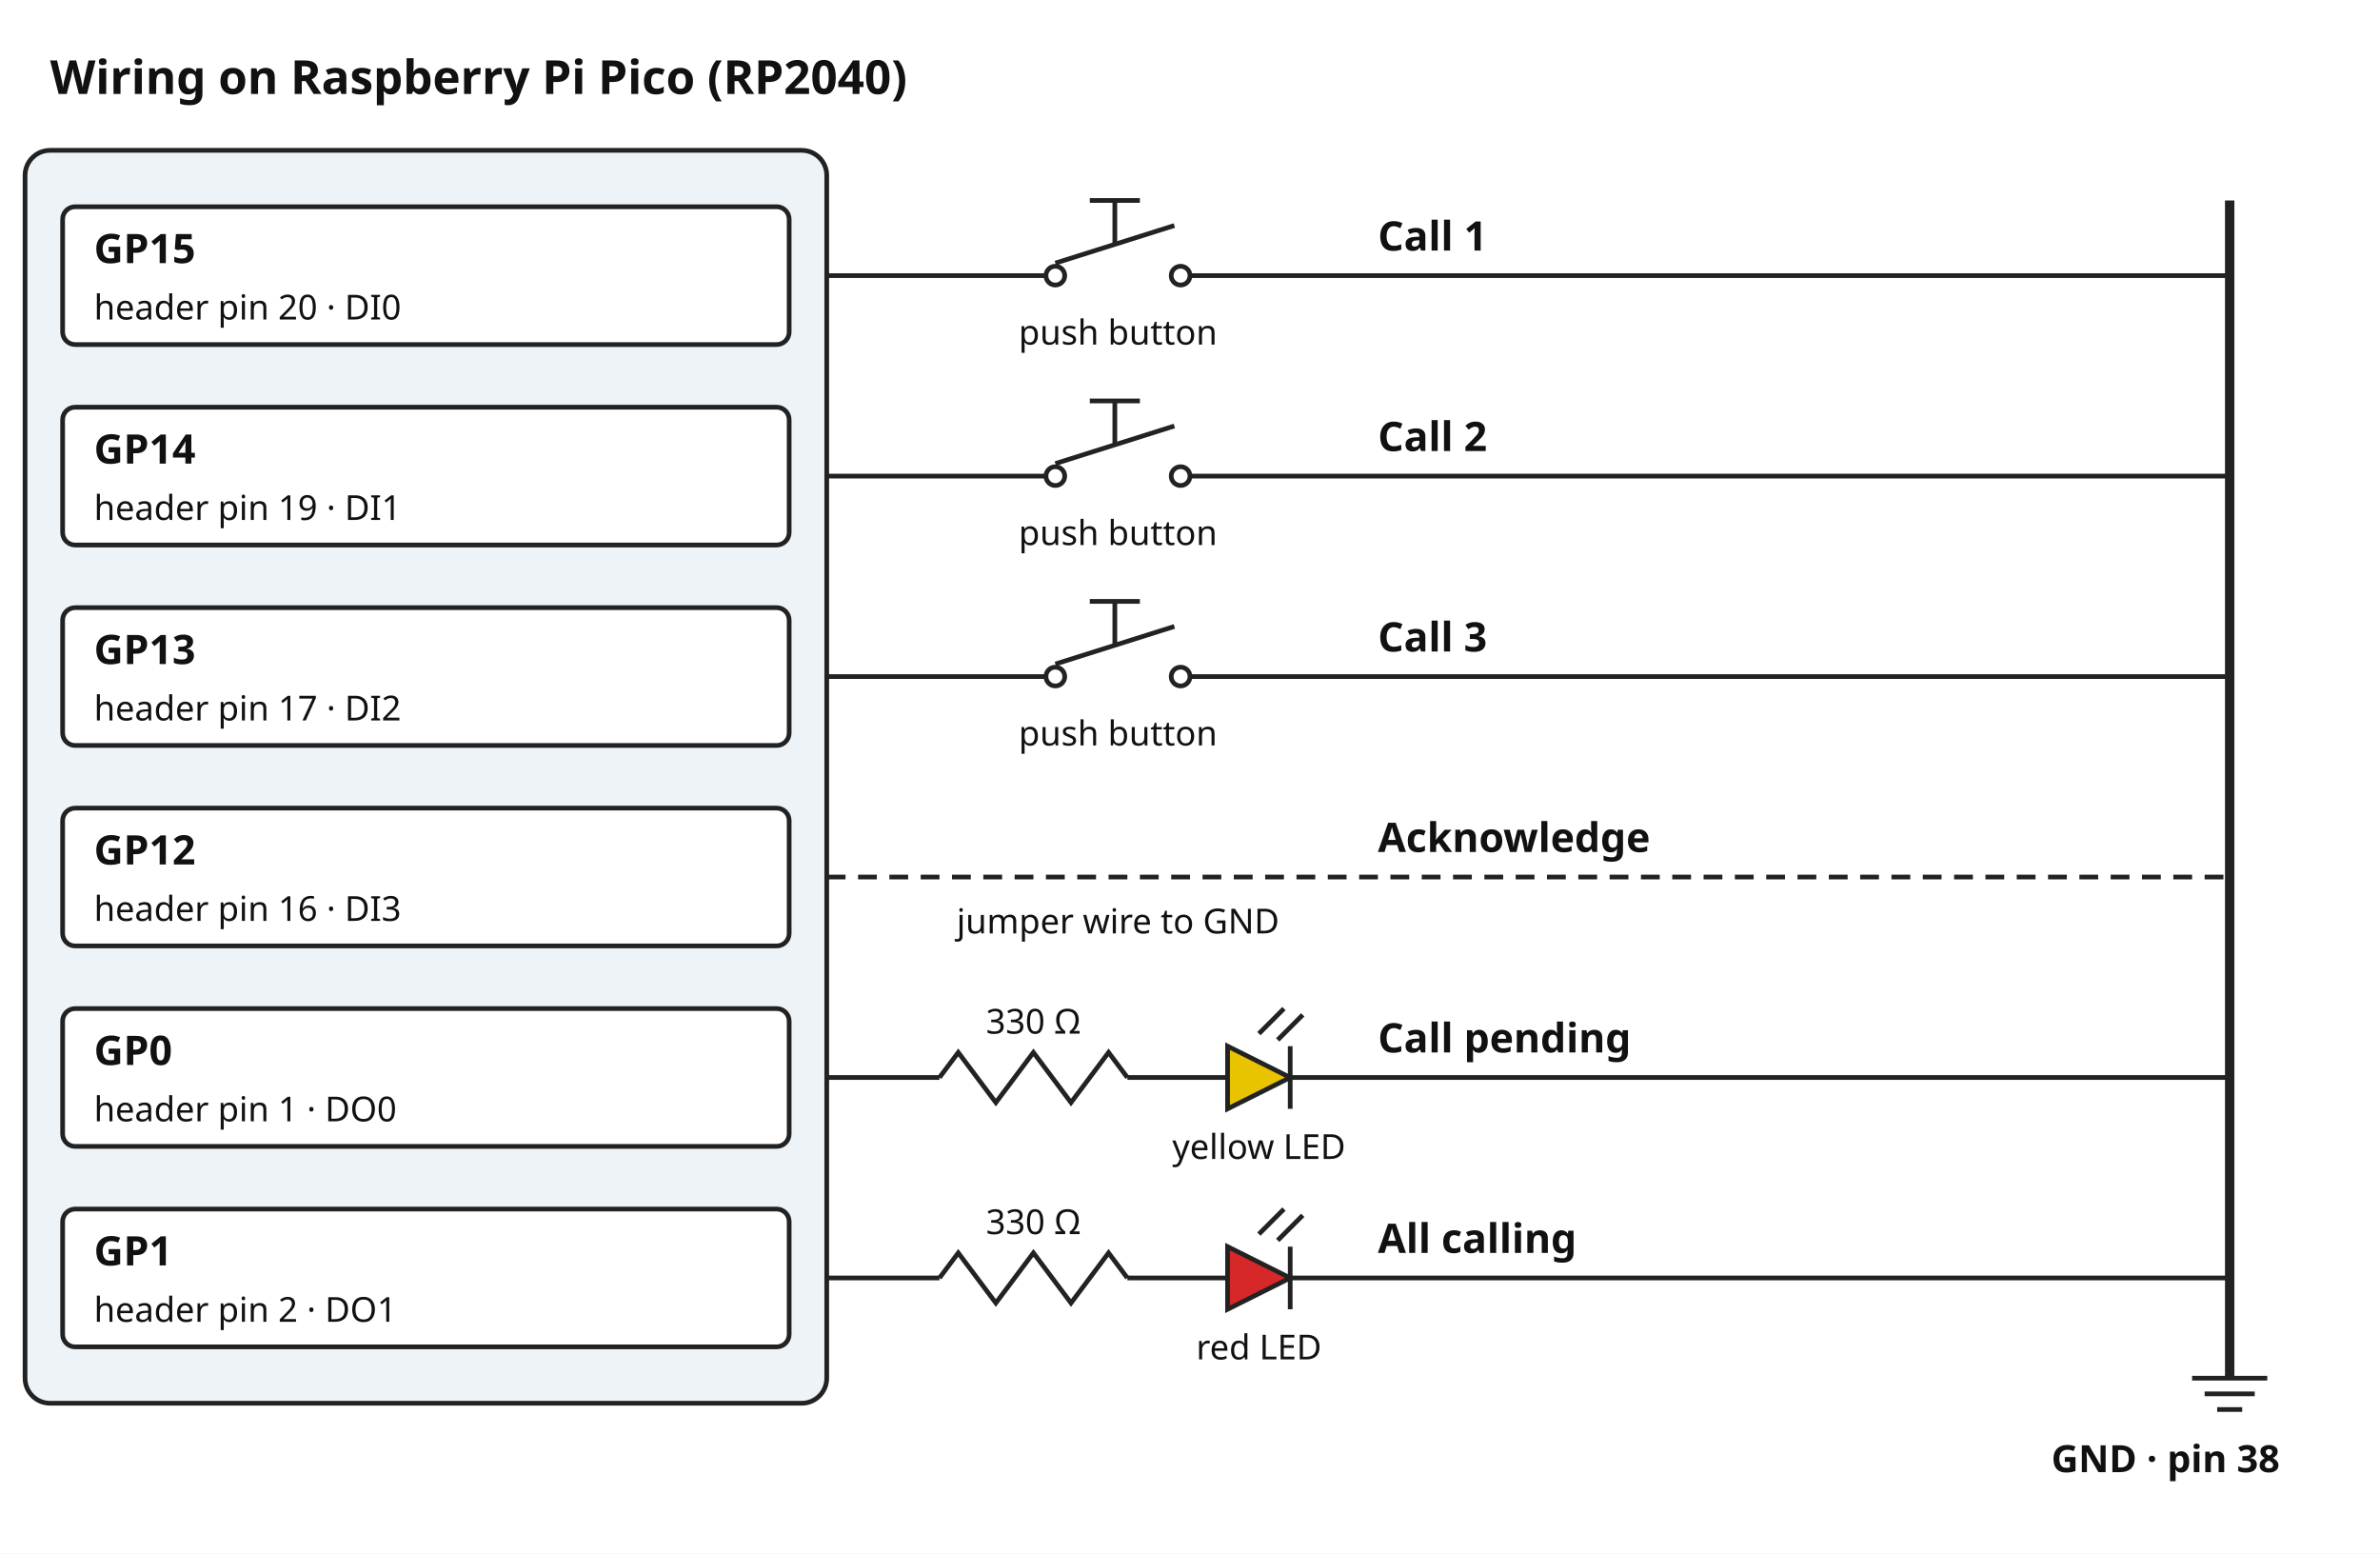
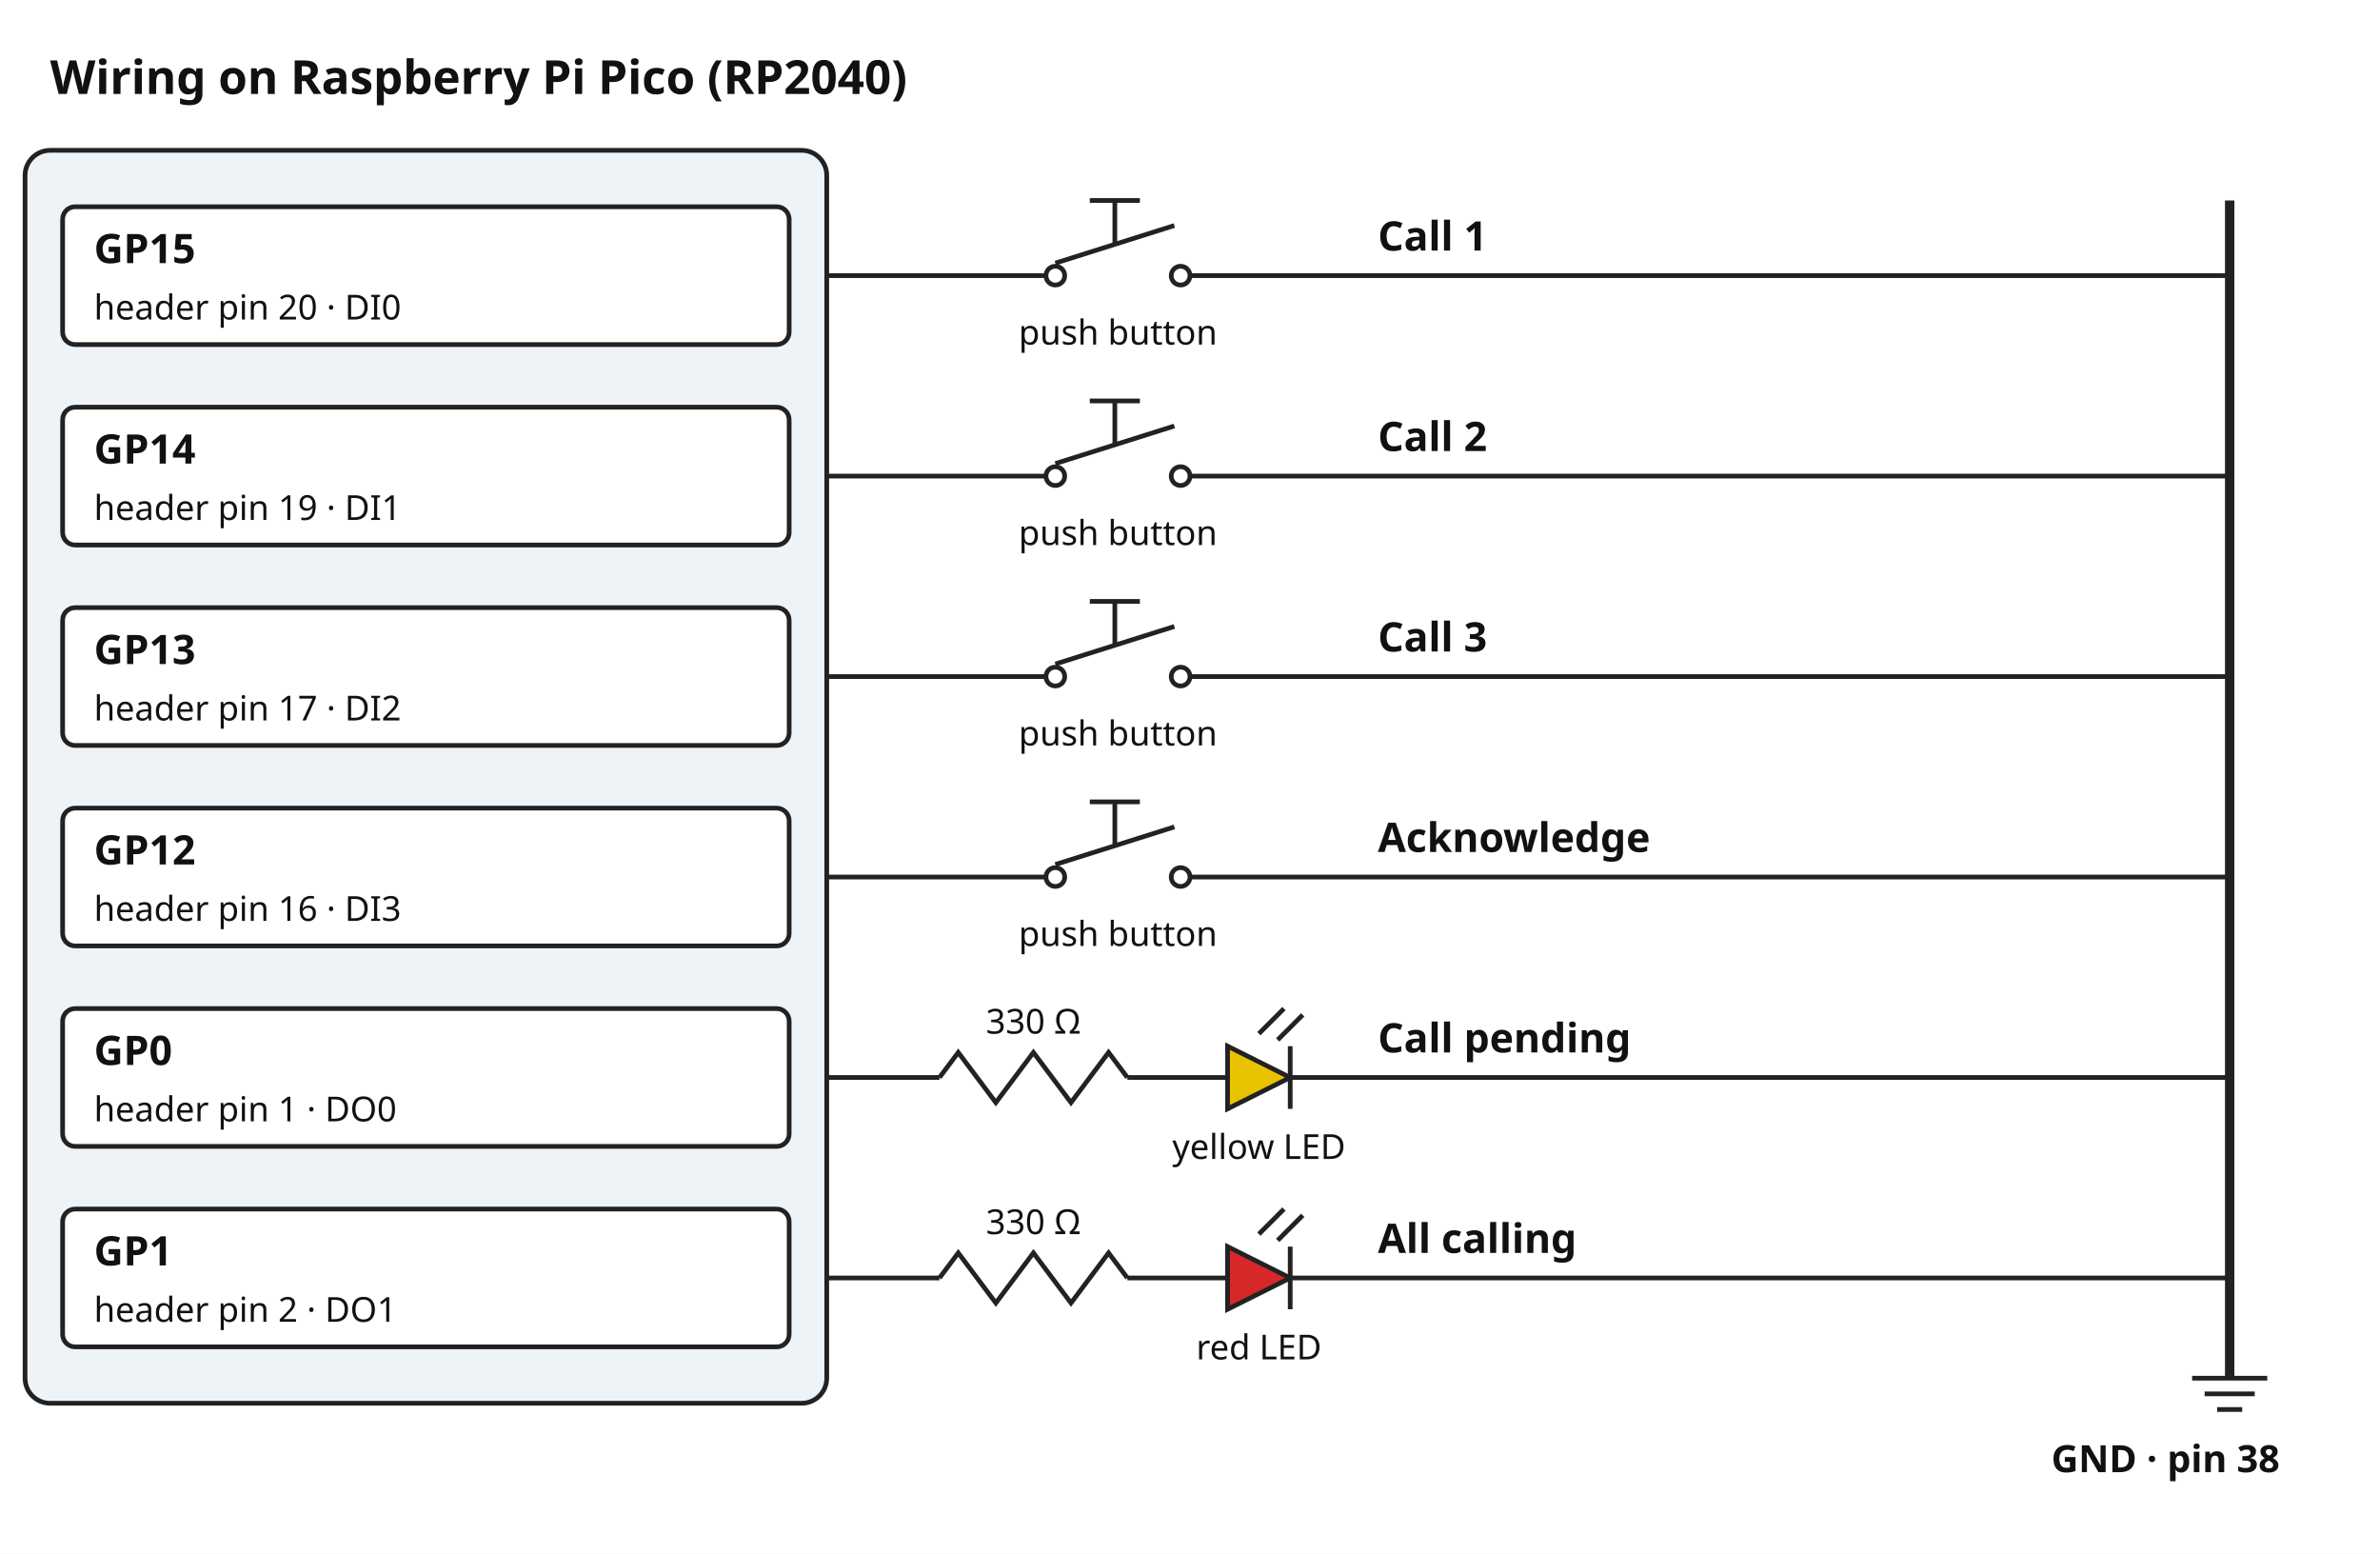
<svg xmlns="http://www.w3.org/2000/svg" viewBox="0 0 760 496" width="760" height="496" role="img" aria-labelledby="wiring-rpi-pico-rp2040-title wiring-rpi-pico-rp2040-desc" font-family="sans-serif" fill="#111111" stroke="#222222" stroke-width="1.5">
  <rect width="760" height="496" fill="#ffffff" stroke="none" />
  <text stroke="none" x="16" y="30" font-size="15" font-weight="bold">Wiring on Raspberry Pi Pico (RP2040)</text>
  <rect x="8" y="48" width="256" height="400" rx="8" fill="#eef3f8" />
  <rect x="20" y="66" width="232" height="44" rx="4" fill="#ffffff" />
  <text stroke="none" x="30" y="84" font-size="13" font-weight="bold">GP15</text>
  <text stroke="none" x="30" y="102" font-size="11">header pin 20 · DI0</text>
  <text stroke="none" x="440" y="80" font-size="13" font-weight="bold">Call 1</text>
  <polyline points="264,88 334,88" fill="none" />
  <circle cx="337" cy="88" r="3" fill="#ffffff" />
  <circle cx="377" cy="88" r="3" fill="#ffffff" />
  <polyline points="337,84 375,72" fill="none" />
  <polyline points="356,78 356,64" fill="none" />
  <polyline points="348,64 364,64" fill="none" />
  <text stroke="none" x="357" y="110" text-anchor="middle" font-size="11">push button</text>
  <polyline points="380,88 712,88" fill="none" />
  <rect x="20" y="130" width="232" height="44" rx="4" fill="#ffffff" />
  <text stroke="none" x="30" y="148" font-size="13" font-weight="bold">GP14</text>
  <text stroke="none" x="30" y="166" font-size="11">header pin 19 · DI1</text>
  <text stroke="none" x="440" y="144" font-size="13" font-weight="bold">Call 2</text>
  <polyline points="264,152 334,152" fill="none" />
  <circle cx="337" cy="152" r="3" fill="#ffffff" />
  <circle cx="377" cy="152" r="3" fill="#ffffff" />
  <polyline points="337,148 375,136" fill="none" />
  <polyline points="356,142 356,128" fill="none" />
  <polyline points="348,128 364,128" fill="none" />
  <text stroke="none" x="357" y="174" text-anchor="middle" font-size="11">push button</text>
  <polyline points="380,152 712,152" fill="none" />
  <rect x="20" y="194" width="232" height="44" rx="4" fill="#ffffff" />
  <text stroke="none" x="30" y="212" font-size="13" font-weight="bold">GP13</text>
  <text stroke="none" x="30" y="230" font-size="11">header pin 17 · DI2</text>
  <text stroke="none" x="440" y="208" font-size="13" font-weight="bold">Call 3</text>
  <polyline points="264,216 334,216" fill="none" />
  <circle cx="337" cy="216" r="3" fill="#ffffff" />
  <circle cx="377" cy="216" r="3" fill="#ffffff" />
  <polyline points="337,212 375,200" fill="none" />
  <polyline points="356,206 356,192" fill="none" />
  <polyline points="348,192 364,192" fill="none" />
  <text stroke="none" x="357" y="238" text-anchor="middle" font-size="11">push button</text>
  <polyline points="380,216 712,216" fill="none" />
  <rect x="20" y="258" width="232" height="44" rx="4" fill="#ffffff" />
  <text stroke="none" x="30" y="276" font-size="13" font-weight="bold">GP12</text>
  <text stroke="none" x="30" y="294" font-size="11">header pin 16 · DI3</text>
  <text stroke="none" x="440" y="272" font-size="13" font-weight="bold">Acknowledge</text>
-   <polyline points="264,280 712,280" fill="none" stroke-dasharray="6 4" />
-   <text stroke="none" x="357" y="298" text-anchor="middle" font-size="11">jumper wire to GND</text>
+   <polyline points="264,280 334,280" fill="none" />
+   <circle cx="337" cy="280" r="3" fill="#ffffff" />
+   <circle cx="377" cy="280" r="3" fill="#ffffff" />
+   <polyline points="337,276 375,264" fill="none" />
+   <polyline points="356,270 356,256" fill="none" />
+   <polyline points="348,256 364,256" fill="none" />
+   <text stroke="none" x="357" y="302" text-anchor="middle" font-size="11">push button</text>
+   <polyline points="380,280 712,280" fill="none" />
  <rect x="20" y="322" width="232" height="44" rx="4" fill="#ffffff" />
  <text stroke="none" x="30" y="340" font-size="13" font-weight="bold">GP0</text>
  <text stroke="none" x="30" y="358" font-size="11">header pin 1 · DO0</text>
  <text stroke="none" x="440" y="336" font-size="13" font-weight="bold">Call pending</text>
  <polyline points="264,344 300,344" fill="none" />
  <polyline points="300,344 306,336 318,352 330,336 342,352 354,336 360,344" fill="none" />
  <text stroke="none" x="330" y="330" text-anchor="middle" font-size="11">330 Ω</text>
  <polyline points="360,344 392,344" fill="none" />
  <polygon points="392,334 392,354 412,344" fill="#e9c300" />
  <polyline points="412,334 412,354" fill="none" />
  <polyline points="402,330 410,322" fill="none" />
  <polyline points="408,332 416,324" fill="none" />
  <text stroke="none" x="402" y="370" text-anchor="middle" font-size="11">yellow LED</text>
  <polyline points="412,344 712,344" fill="none" />
  <rect x="20" y="386" width="232" height="44" rx="4" fill="#ffffff" />
  <text stroke="none" x="30" y="404" font-size="13" font-weight="bold">GP1</text>
  <text stroke="none" x="30" y="422" font-size="11">header pin 2 · DO1</text>
  <text stroke="none" x="440" y="400" font-size="13" font-weight="bold">All calling</text>
  <polyline points="264,408 300,408" fill="none" />
  <polyline points="300,408 306,400 318,416 330,400 342,416 354,400 360,408" fill="none" />
  <text stroke="none" x="330" y="394" text-anchor="middle" font-size="11">330 Ω</text>
  <polyline points="360,408 392,408" fill="none" />
  <polygon points="392,398 392,418 412,408" fill="#d62828" />
  <polyline points="412,398 412,418" fill="none" />
  <polyline points="402,394 410,386" fill="none" />
  <polyline points="408,396 416,388" fill="none" />
  <text stroke="none" x="402" y="434" text-anchor="middle" font-size="11">red LED</text>
  <polyline points="412,408 712,408" fill="none" />
  <polyline points="712,64 712,440" fill="none" stroke-width="3" />
  <polyline points="700,440 724,440" fill="none" />
  <polyline points="704,445 720,445" fill="none" />
  <polyline points="708,450 716,450" fill="none" />
  <text stroke="none" x="728" y="470" text-anchor="end" font-size="12" font-weight="bold">GND · pin 38</text>
</svg>
